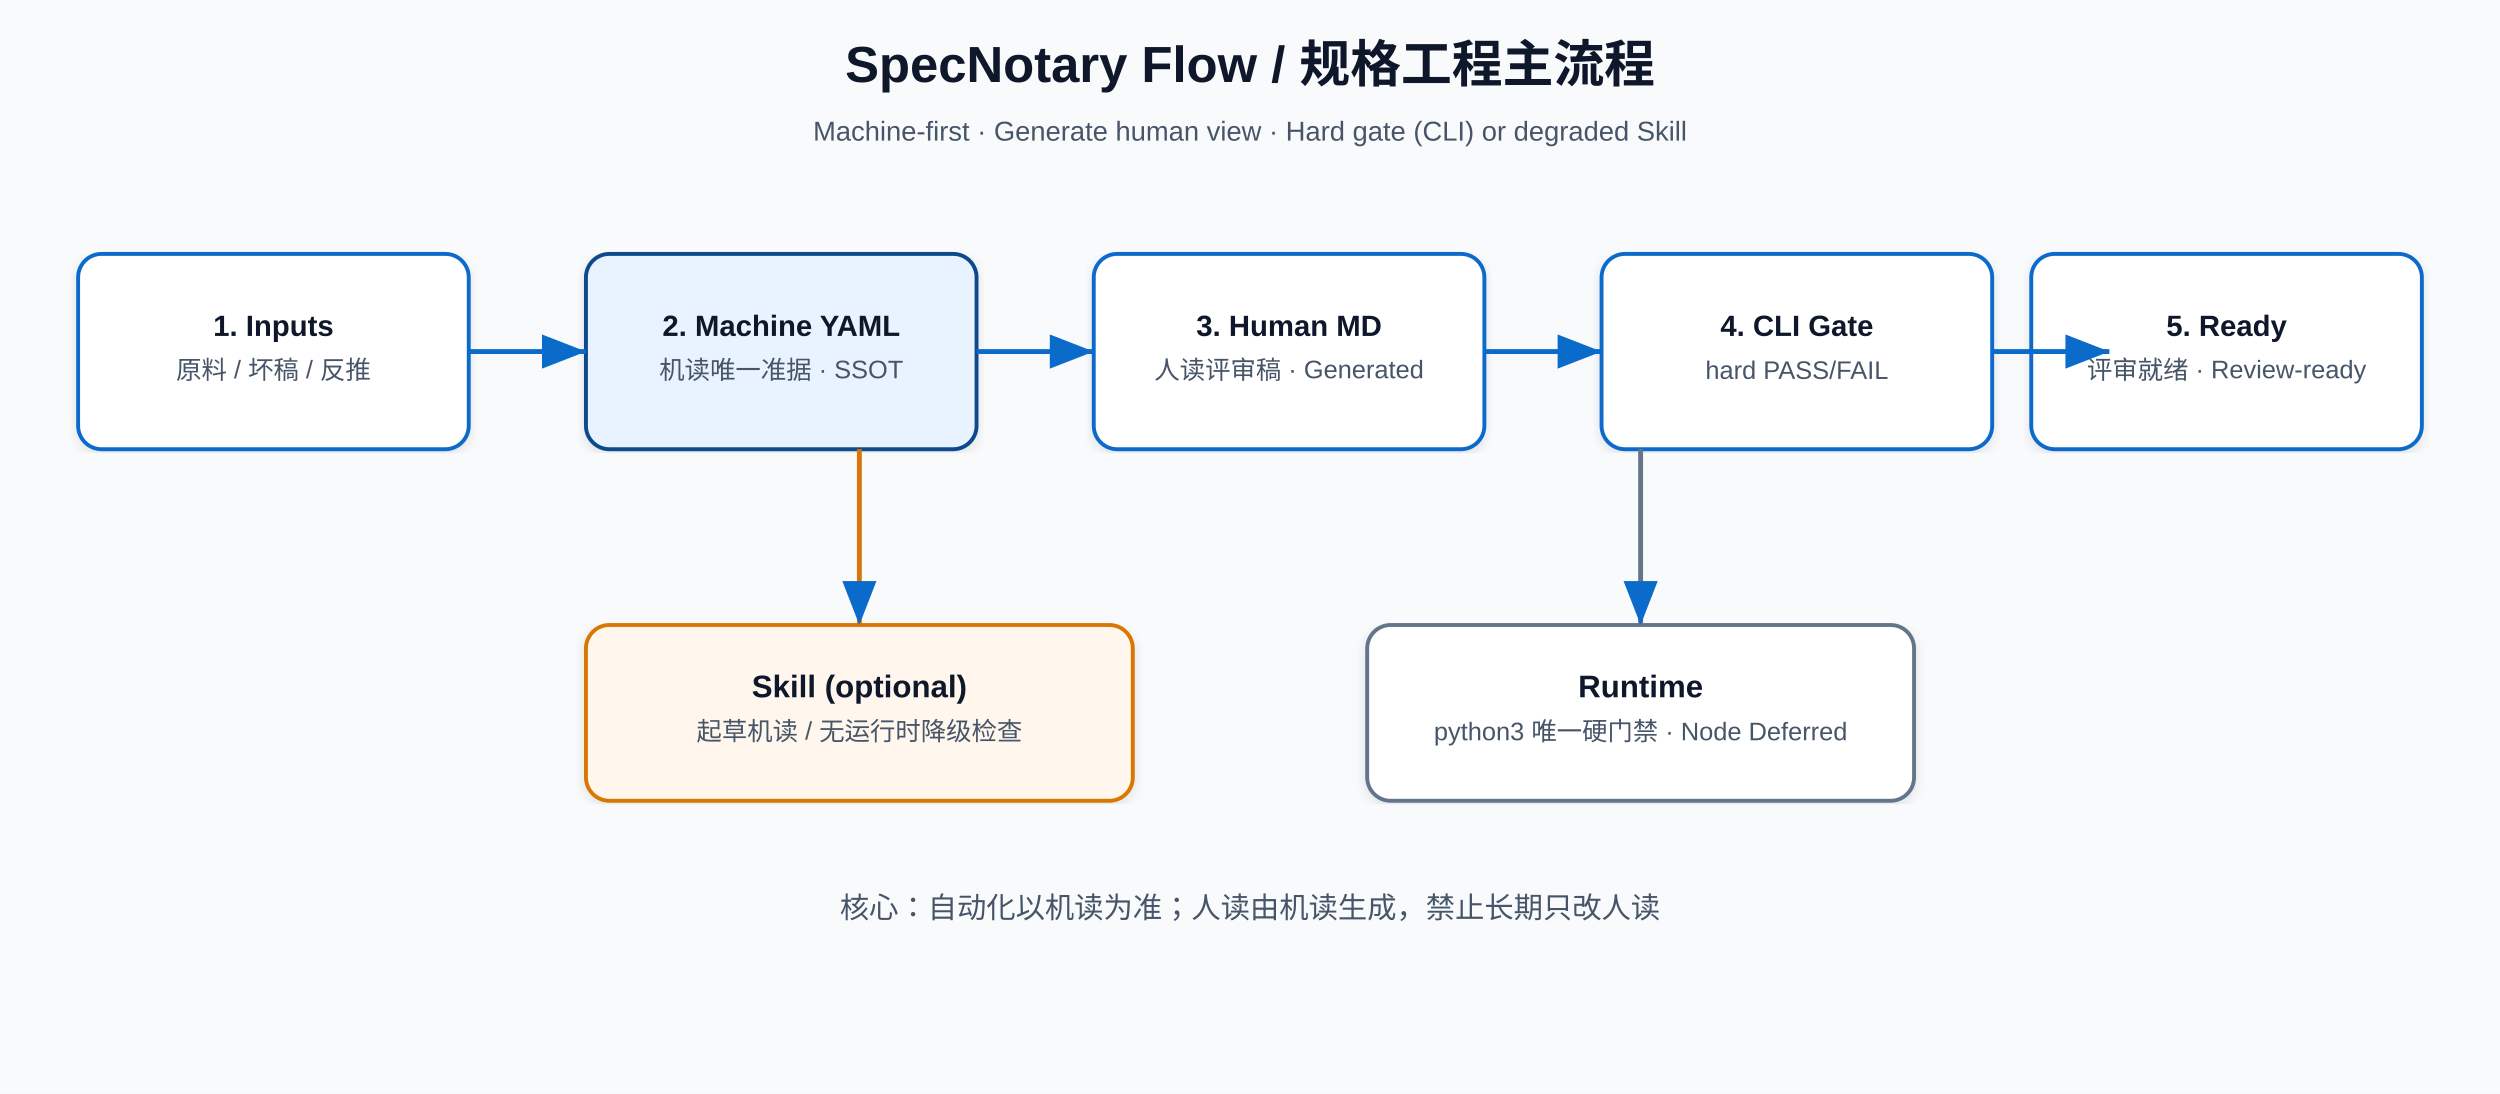
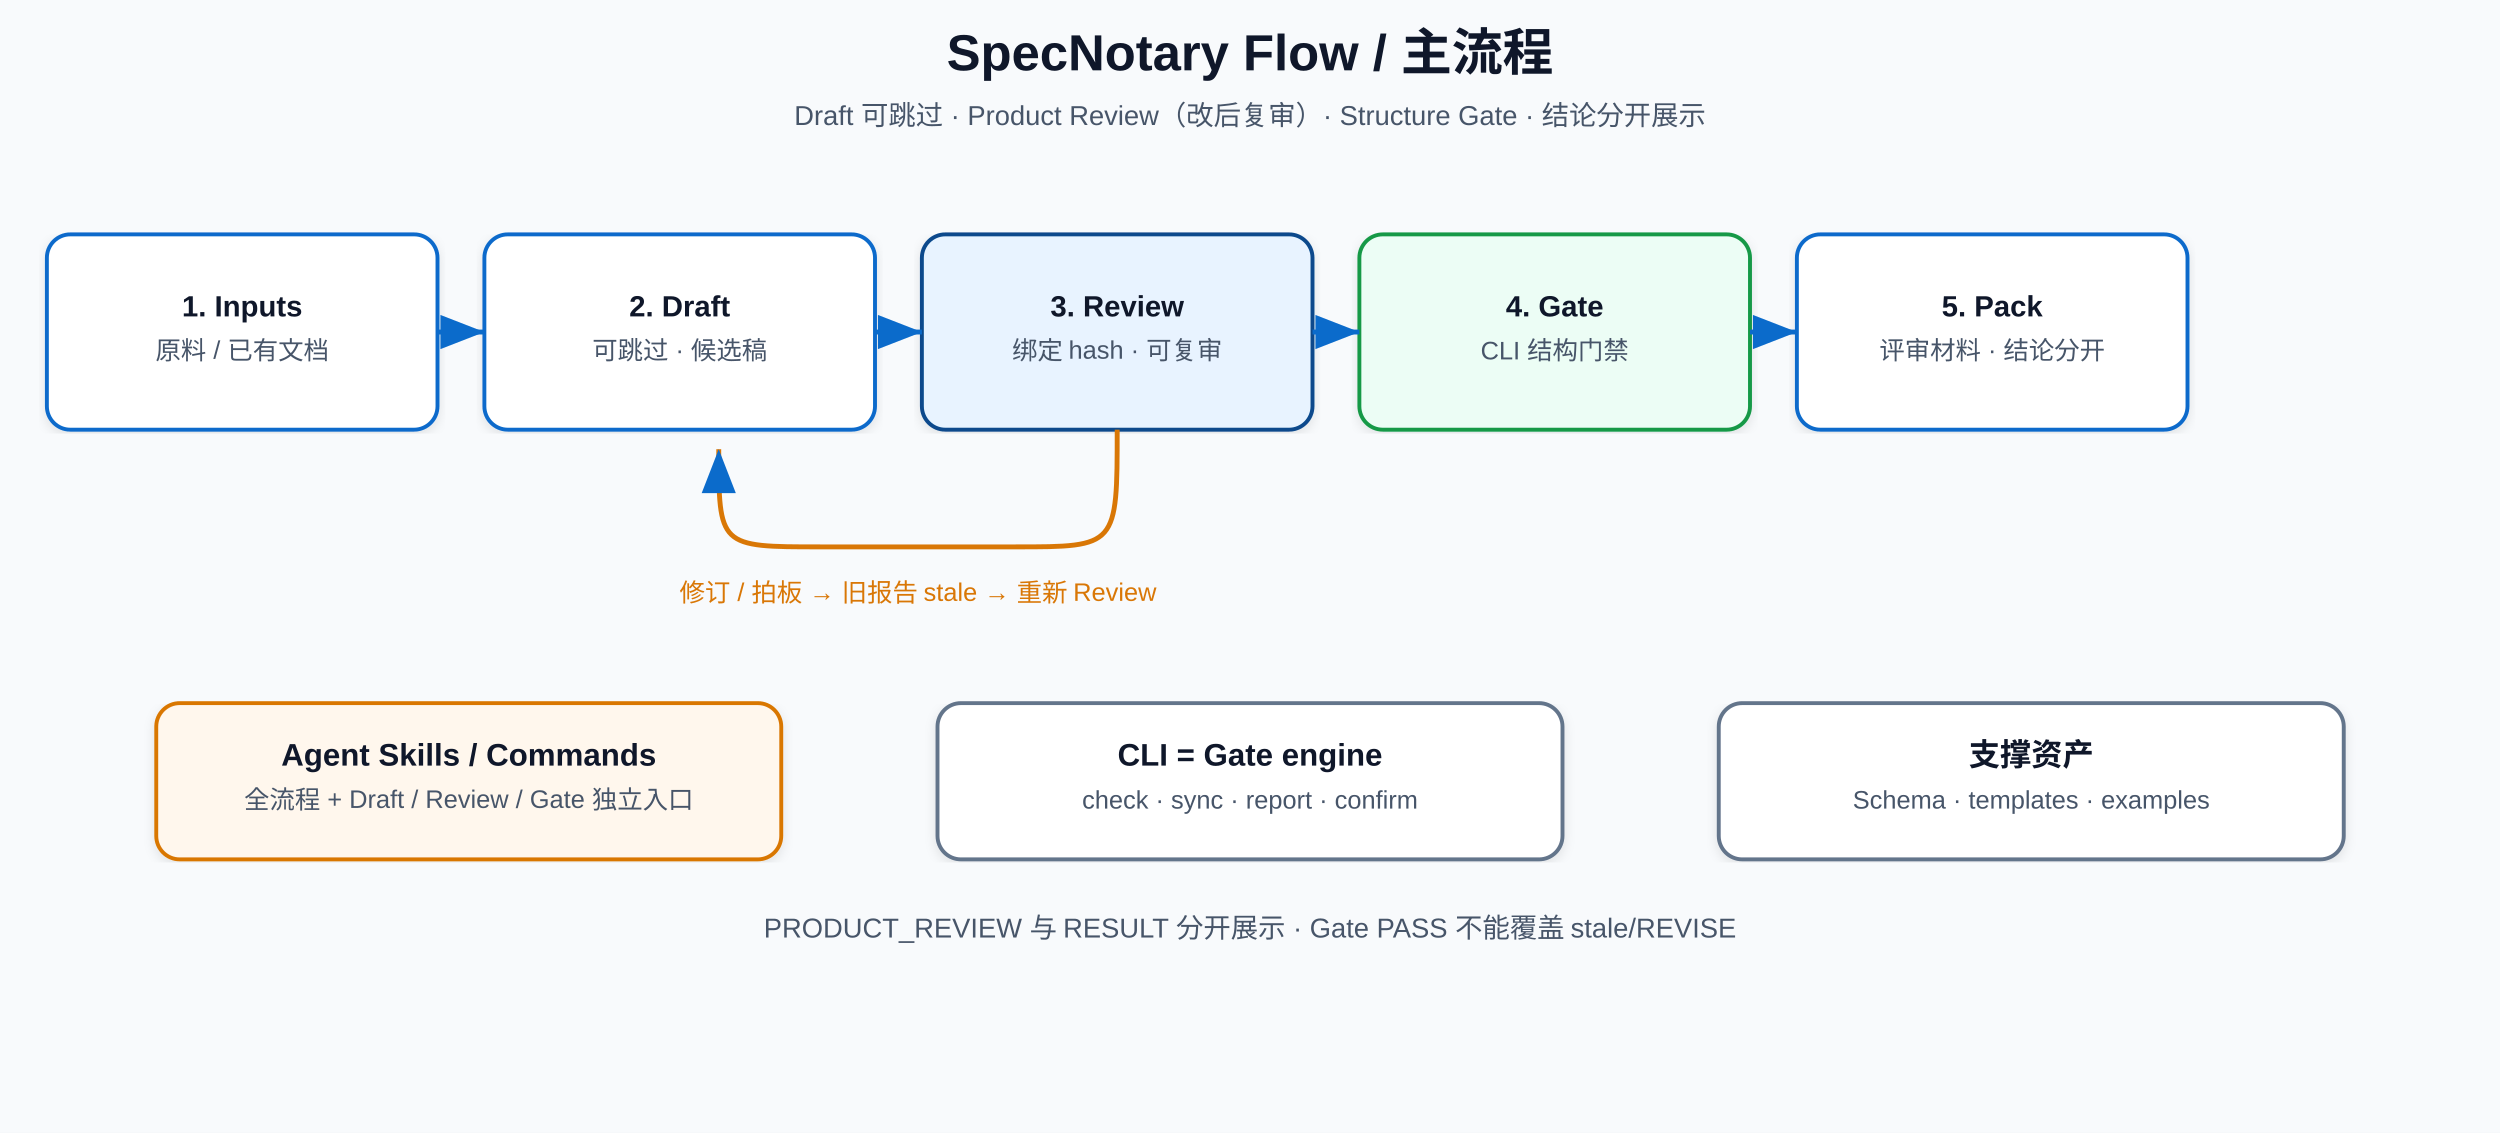
- <svg xmlns="http://www.w3.org/2000/svg" viewBox="0 0 1280 560" width="1280" height="560">
+ <svg xmlns="http://www.w3.org/2000/svg" viewBox="0 0 1280 580" width="1280" height="580">
  <defs>
    <filter id="shadow" x="-2%" y="-2%" width="104%" height="104%">
      <feDropShadow dx="0" dy="2" stdDeviation="3" flood-opacity="0.10" />
    </filter>
    <marker id="arrow" markerWidth="9" markerHeight="7" refX="9" refY="3.5" orient="auto">
      <polygon points="0 0, 9 3.5, 0 7" fill="#0B6BCB" />
    </marker>
    <marker id="arrow-green" markerWidth="9" markerHeight="7" refX="9" refY="3.5" orient="auto">
      <polygon points="0 0, 9 3.5, 0 7" fill="#159947" />
    </marker>
    <marker id="arrow-red" markerWidth="9" markerHeight="7" refX="9" refY="3.5" orient="auto">
      <polygon points="0 0, 9 3.5, 0 7" fill="#DC2626" />
    </marker>
  </defs>
-   <rect width="1280" height="560" fill="#F8FAFC" />
-   <text x="640" y="42" text-anchor="middle" fill="#0F172A" font-family="Helvetica Neue,Arial,sans-serif" font-size="26" font-weight="700">SpecNotary Flow / 规格工程主流程</text>
-   <text x="640" y="72" text-anchor="middle" fill="#475569" font-family="Helvetica Neue,Arial,sans-serif" font-size="14" font-weight="400">Machine-first · Generate human view · Hard gate (CLI) or degraded Skill</text>
-   <rect x="40" y="130" width="200" height="100" rx="12" fill="#FFFFFF" stroke="#0B6BCB" stroke-width="2" filter="url(#shadow)" />
-   <text x="140.0" y="172.0" text-anchor="middle" fill="#0F172A" font-family="Helvetica Neue,Arial,sans-serif" font-size="15" font-weight="700">1. Inputs</text>
-   <text x="140.0" y="194.0" text-anchor="middle" fill="#475569" font-family="Helvetica Neue,Arial,sans-serif" font-size="13">原料 / 坏稿 / 反推</text>
-   <rect x="300" y="130" width="200" height="100" rx="12" fill="#E8F3FF" stroke="#074A8C" stroke-width="2" filter="url(#shadow)" />
-   <text x="400.0" y="172.0" text-anchor="middle" fill="#0F172A" font-family="Helvetica Neue,Arial,sans-serif" font-size="15" font-weight="700">2. Machine YAML</text>
-   <text x="400.0" y="194.0" text-anchor="middle" fill="#475569" font-family="Helvetica Neue,Arial,sans-serif" font-size="13">机读唯一准据 · SSOT</text>
-   <rect x="560" y="130" width="200" height="100" rx="12" fill="#FFFFFF" stroke="#0B6BCB" stroke-width="2" filter="url(#shadow)" />
-   <text x="660.0" y="172.0" text-anchor="middle" fill="#0F172A" font-family="Helvetica Neue,Arial,sans-serif" font-size="15" font-weight="700">3. Human MD</text>
-   <text x="660.0" y="194.0" text-anchor="middle" fill="#475569" font-family="Helvetica Neue,Arial,sans-serif" font-size="13">人读评审稿 · Generated</text>
-   <rect x="820" y="130" width="200" height="100" rx="12" fill="#FFFFFF" stroke="#0B6BCB" stroke-width="2" filter="url(#shadow)" />
-   <text x="920.0" y="172.0" text-anchor="middle" fill="#0F172A" font-family="Helvetica Neue,Arial,sans-serif" font-size="15" font-weight="700">4. CLI Gate</text>
-   <text x="920.0" y="194.0" text-anchor="middle" fill="#475569" font-family="Helvetica Neue,Arial,sans-serif" font-size="13">hard PASS/FAIL</text>
-   <rect x="1040" y="130" width="200" height="100" rx="12" fill="#FFFFFF" stroke="#0B6BCB" stroke-width="2" filter="url(#shadow)" />
-   <text x="1140.0" y="172.0" text-anchor="middle" fill="#0F172A" font-family="Helvetica Neue,Arial,sans-serif" font-size="15" font-weight="700">5. Ready</text>
-   <text x="1140.0" y="194.0" text-anchor="middle" fill="#475569" font-family="Helvetica Neue,Arial,sans-serif" font-size="13">评审就绪 · Review-ready</text>
-   <line x1="240" y1="180" x2="300" y2="180" stroke="#0B6BCB" stroke-width="2.5" marker-end="url(#arrow)" />
-   <line x1="500" y1="180" x2="560" y2="180" stroke="#0B6BCB" stroke-width="2.5" marker-end="url(#arrow)" />
-   <line x1="760" y1="180" x2="820" y2="180" stroke="#0B6BCB" stroke-width="2.5" marker-end="url(#arrow)" />
-   <line x1="1020" y1="180" x2="1080" y2="180" stroke="#0B6BCB" stroke-width="2.5" marker-end="url(#arrow)" />
-   <rect x="300" y="320" width="280" height="90" rx="12" fill="#FFF7ED" stroke="#D97706" stroke-width="2" filter="url(#shadow)" />
-   <text x="440.0" y="357.0" text-anchor="middle" fill="#0F172A" font-family="Helvetica Neue,Arial,sans-serif" font-size="16" font-weight="700">Skill (optional)</text>
-   <text x="440.0" y="379.0" text-anchor="middle" fill="#475569" font-family="Helvetica Neue,Arial,sans-serif" font-size="13">起草机读 / 无运行时降级检查</text>
-   <rect x="700" y="320" width="280" height="90" rx="12" fill="#FFFFFF" stroke="#64748B" stroke-width="2" filter="url(#shadow)" />
-   <text x="840.0" y="357.0" text-anchor="middle" fill="#0F172A" font-family="Helvetica Neue,Arial,sans-serif" font-size="16" font-weight="700">Runtime</text>
-   <text x="840.0" y="379.0" text-anchor="middle" fill="#475569" font-family="Helvetica Neue,Arial,sans-serif" font-size="13">python3 唯一硬门禁 · Node Deferred</text>
-   <line x1="440" y1="230" x2="440" y2="320" stroke="#D97706" stroke-width="2.5" marker-end="url(#arrow)" />
-   <line x1="840" y1="230" x2="840" y2="320" stroke="#64748B" stroke-width="2.5" marker-end="url(#arrow)" />
-   <text x="640" y="470" text-anchor="middle" fill="#475569" font-family="Helvetica Neue,Arial,sans-serif" font-size="15" font-weight="400">核心：自动化以机读为准；人读由机读生成，禁止长期只改人读</text>
+   <rect width="1280" height="580" fill="#F8FAFC" />
+   <text x="640" y="36" text-anchor="middle" fill="#0F172A" font-family="Helvetica Neue,Arial,sans-serif" font-size="26" font-weight="700">SpecNotary Flow / 主流程</text>
+   <text x="640" y="64" text-anchor="middle" fill="#475569" font-family="Helvetica Neue,Arial,sans-serif" font-size="14" font-weight="400">Draft 可跳过 · Product Review（改后复审）· Structure Gate · 结论分开展示</text>
+   <rect x="24" y="120" width="200" height="100" rx="12" fill="#FFFFFF" stroke="#0B6BCB" stroke-width="2" filter="url(#shadow)" />
+   <text x="124.0" y="162.0" text-anchor="middle" fill="#0F172A" font-family="Helvetica Neue,Arial,sans-serif" font-size="15" font-weight="700">1. Inputs</text>
+   <text x="124.0" y="184.0" text-anchor="middle" fill="#475569" font-family="Helvetica Neue,Arial,sans-serif" font-size="13">原料 / 已有文档</text>
+   <rect x="248" y="120" width="200" height="100" rx="12" fill="#FFFFFF" stroke="#0B6BCB" stroke-width="2" filter="url(#shadow)" />
+   <text x="348.0" y="162.0" text-anchor="middle" fill="#0F172A" font-family="Helvetica Neue,Arial,sans-serif" font-size="15" font-weight="700">2. Draft</text>
+   <text x="348.0" y="184.0" text-anchor="middle" fill="#475569" font-family="Helvetica Neue,Arial,sans-serif" font-size="13">可跳过 · 候选稿</text>
+   <rect x="472" y="120" width="200" height="100" rx="12" fill="#E8F3FF" stroke="#074A8C" stroke-width="2" filter="url(#shadow)" />
+   <text x="572.0" y="162.0" text-anchor="middle" fill="#0F172A" font-family="Helvetica Neue,Arial,sans-serif" font-size="15" font-weight="700">3. Review</text>
+   <text x="572.0" y="184.0" text-anchor="middle" fill="#475569" font-family="Helvetica Neue,Arial,sans-serif" font-size="13">绑定 hash · 可复审</text>
+   <rect x="696" y="120" width="200" height="100" rx="12" fill="#ECFDF5" stroke="#159947" stroke-width="2" filter="url(#shadow)" />
+   <text x="796.0" y="162.0" text-anchor="middle" fill="#0F172A" font-family="Helvetica Neue,Arial,sans-serif" font-size="15" font-weight="700">4. Gate</text>
+   <text x="796.0" y="184.0" text-anchor="middle" fill="#475569" font-family="Helvetica Neue,Arial,sans-serif" font-size="13">CLI 结构门禁</text>
+   <rect x="920" y="120" width="200" height="100" rx="12" fill="#FFFFFF" stroke="#0B6BCB" stroke-width="2" filter="url(#shadow)" />
+   <text x="1020.0" y="162.0" text-anchor="middle" fill="#0F172A" font-family="Helvetica Neue,Arial,sans-serif" font-size="15" font-weight="700">5. Pack</text>
+   <text x="1020.0" y="184.0" text-anchor="middle" fill="#475569" font-family="Helvetica Neue,Arial,sans-serif" font-size="13">评审材料 · 结论分开</text>
+   <line x1="224" y1="170" x2="248" y2="170" stroke="#0B6BCB" stroke-width="2.5" marker-end="url(#arrow)" />
+   <line x1="448" y1="170" x2="472" y2="170" stroke="#0B6BCB" stroke-width="2.5" marker-end="url(#arrow)" />
+   <line x1="672" y1="170" x2="696" y2="170" stroke="#0B6BCB" stroke-width="2.5" marker-end="url(#arrow)" />
+   <line x1="896" y1="170" x2="920" y2="170" stroke="#0B6BCB" stroke-width="2.5" marker-end="url(#arrow)" />
+   <path d="M572 220 C572 280, 572 280, 520 280 L420 280 C368 280, 368 280, 368 230" fill="none" stroke="#D97706" stroke-width="2.5" marker-end="url(#arrow)" />
+   <text x="470" y="308" text-anchor="middle" fill="#D97706" font-family="Helvetica Neue,Arial,sans-serif" font-size="13" font-weight="400">修订 / 拍板 → 旧报告 stale → 重新 Review</text>
+   <rect x="80" y="360" width="320" height="80" rx="12" fill="#FFF7ED" stroke="#D97706" stroke-width="2" filter="url(#shadow)" />
+   <text x="240.0" y="392.0" text-anchor="middle" fill="#0F172A" font-family="Helvetica Neue,Arial,sans-serif" font-size="16" font-weight="700">Agent Skills / Commands</text>
+   <text x="240.0" y="414.0" text-anchor="middle" fill="#475569" font-family="Helvetica Neue,Arial,sans-serif" font-size="13">全流程 + Draft / Review / Gate 独立入口</text>
+   <rect x="480" y="360" width="320" height="80" rx="12" fill="#FFFFFF" stroke="#64748B" stroke-width="2" filter="url(#shadow)" />
+   <text x="640.0" y="392.0" text-anchor="middle" fill="#0F172A" font-family="Helvetica Neue,Arial,sans-serif" font-size="16" font-weight="700">CLI = Gate engine</text>
+   <text x="640.0" y="414.0" text-anchor="middle" fill="#475569" font-family="Helvetica Neue,Arial,sans-serif" font-size="13">check · sync · report · confirm</text>
+   <rect x="880" y="360" width="320" height="80" rx="12" fill="#FFFFFF" stroke="#64748B" stroke-width="2" filter="url(#shadow)" />
+   <text x="1040.0" y="392.0" text-anchor="middle" fill="#0F172A" font-family="Helvetica Neue,Arial,sans-serif" font-size="16" font-weight="700">支撑资产</text>
+   <text x="1040.0" y="414.0" text-anchor="middle" fill="#475569" font-family="Helvetica Neue,Arial,sans-serif" font-size="13">Schema · templates · examples</text>
+   <text x="640" y="480" text-anchor="middle" fill="#475569" font-family="Helvetica Neue,Arial,sans-serif" font-size="14" font-weight="400">PRODUCT_REVIEW 与 RESULT 分开展示 · Gate PASS 不能覆盖 stale/REVISE</text>
</svg>
